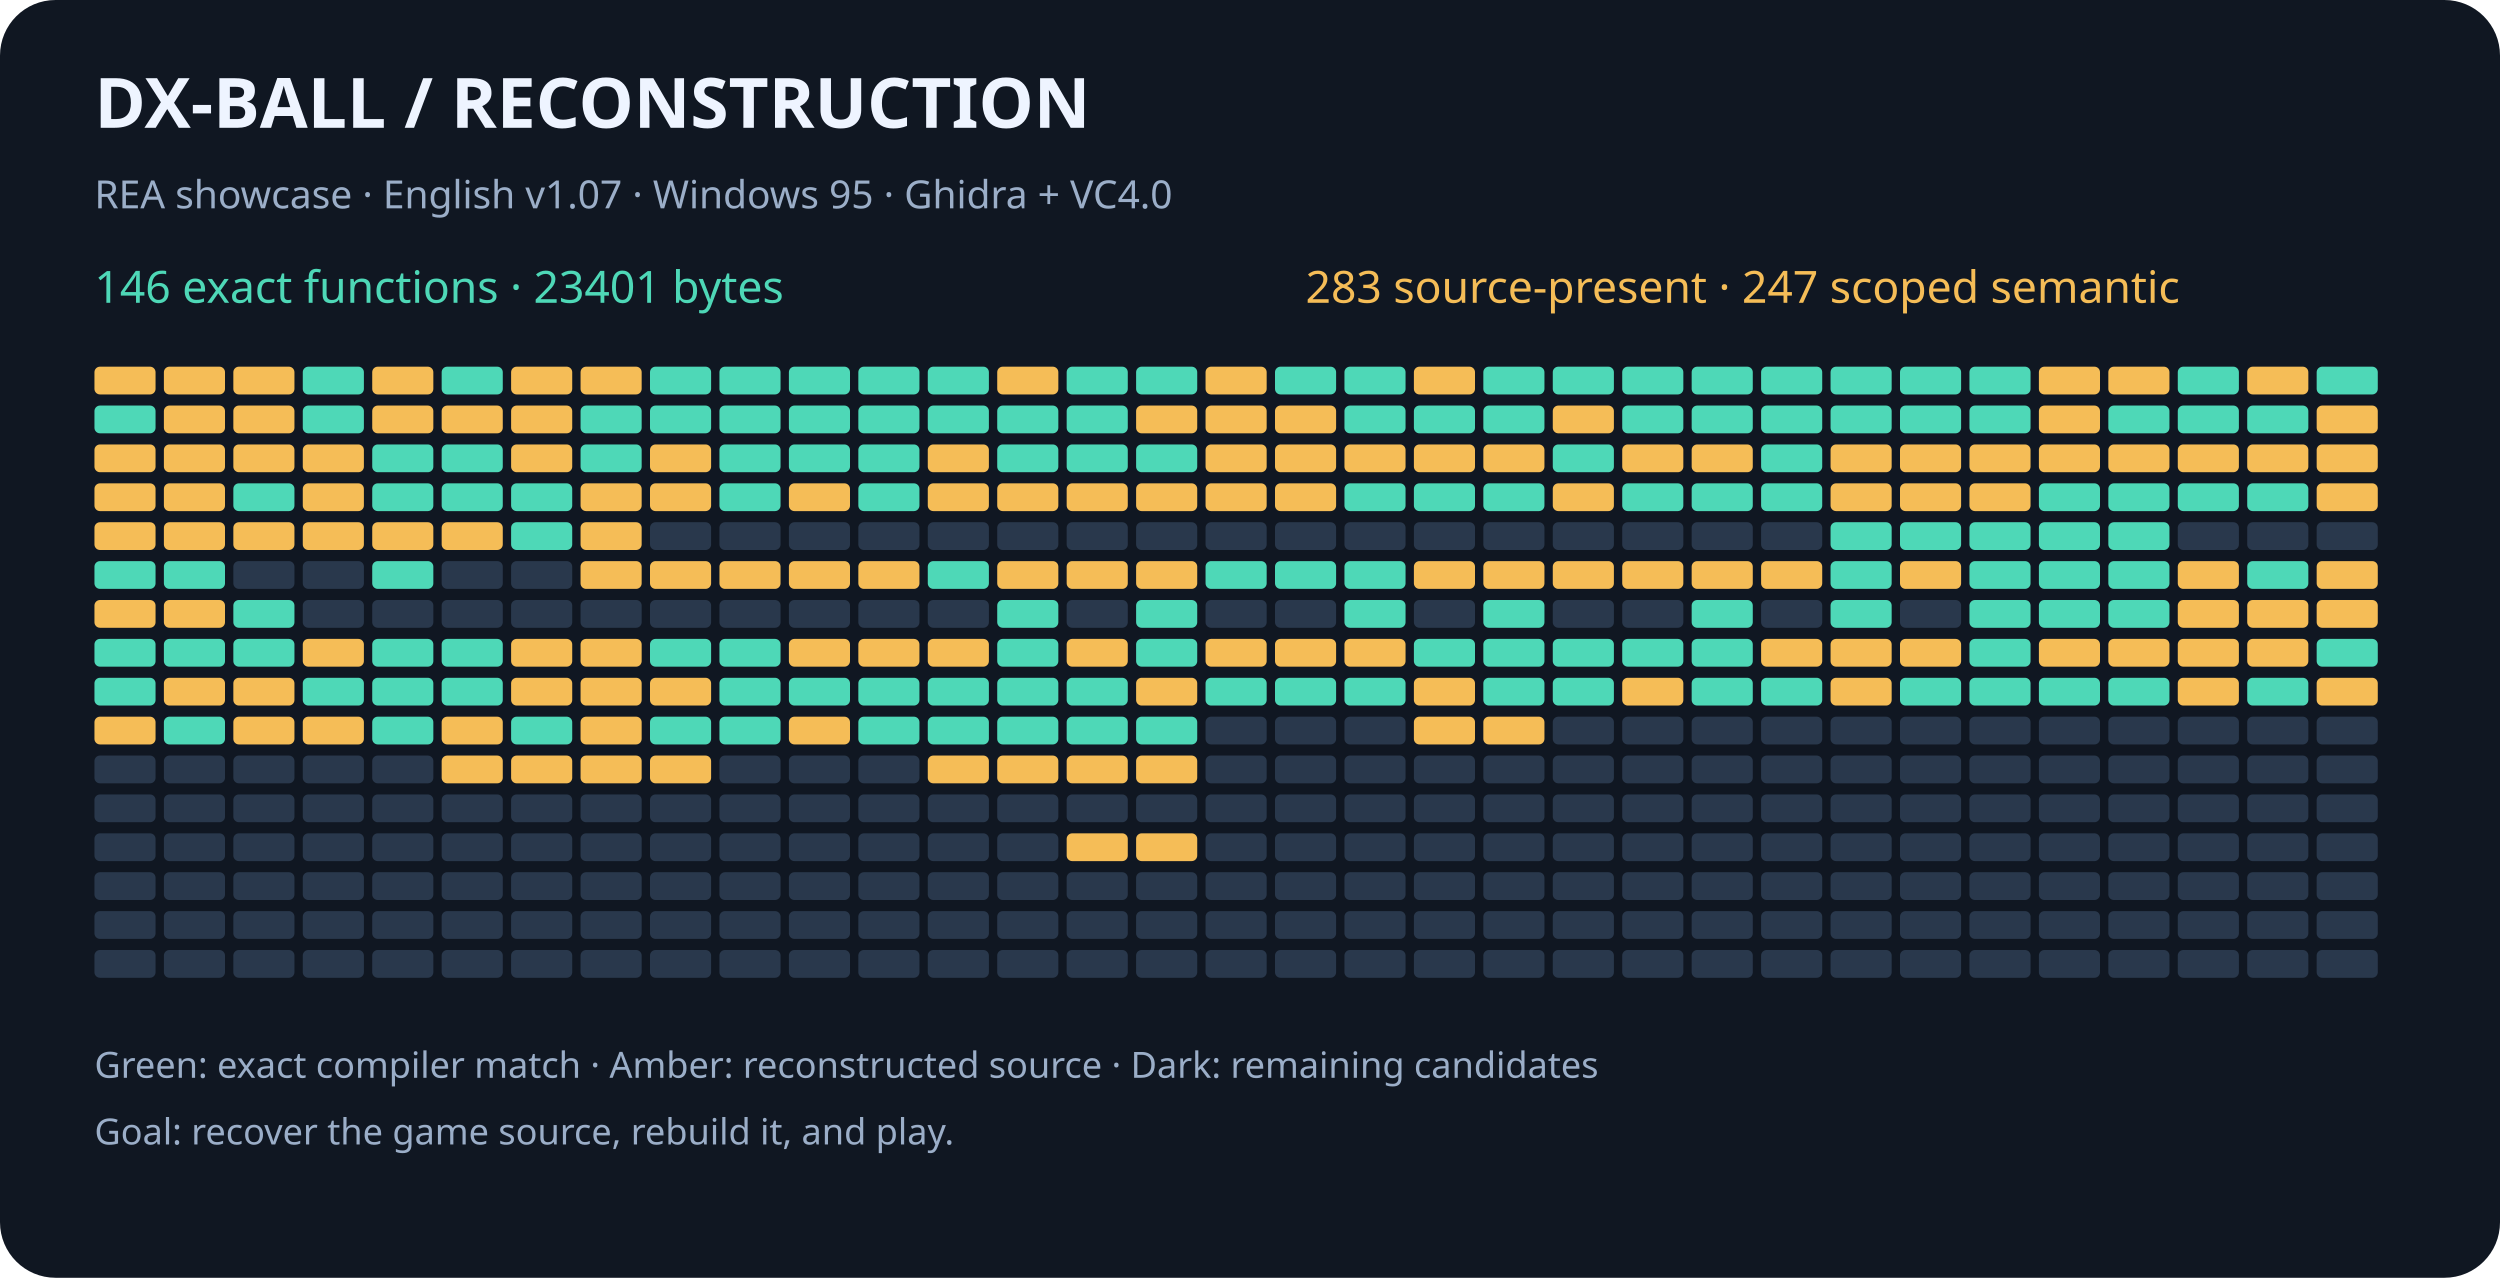
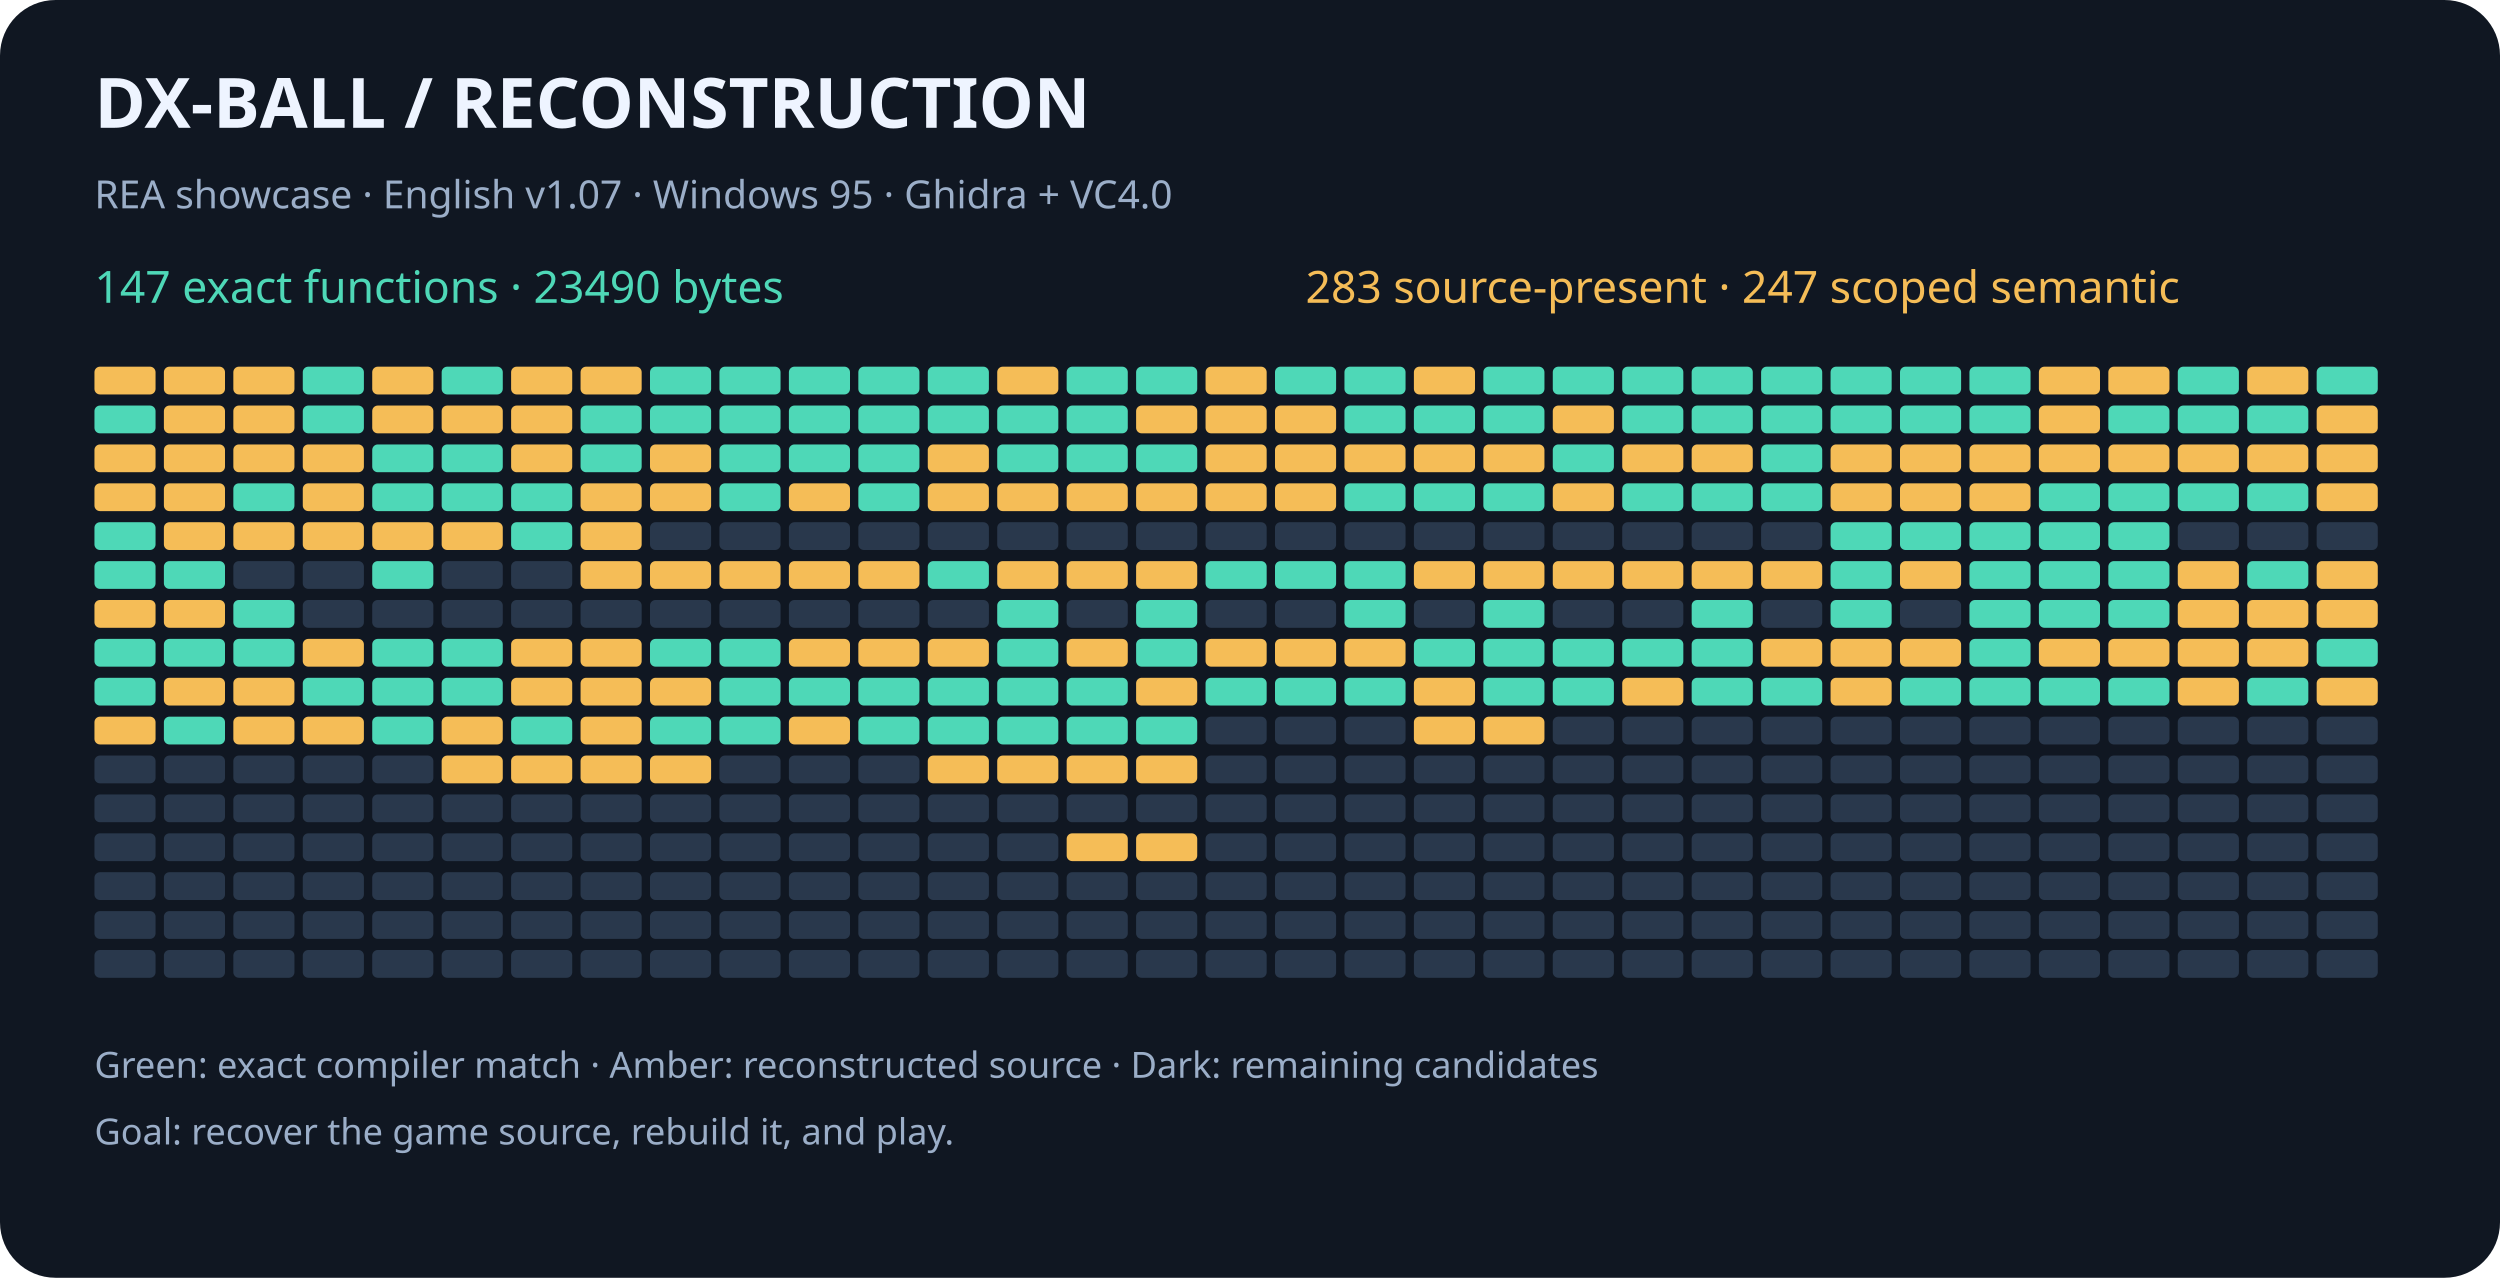
<svg xmlns="http://www.w3.org/2000/svg" width="900" height="460" viewBox="0 0 900 460" role="img" aria-labelledby="title desc">
  <rect width="900" height="460" rx="20" fill="#101722" />
  <g font-family="sans-serif">
    <text x="34" y="46" fill="#eef4ff" font-size="25" font-weight="bold">DX-BALL  /  RECONSTRUCTION</text>
    <text x="34" y="75" fill="#9baec8" font-size="14">REA showcase · English v1.07 · Windows 95 · Ghidra + VC4.0</text>
-     <text x="34" y="109" fill="#4ed8b7" font-size="16">146 exact functions · 23401 bytes</text>
+     <text x="34" y="109" fill="#4ed8b7" font-size="16">147 exact functions · 23490 bytes</text>
    <text x="470" y="109" fill="#f5bd57" font-size="16">283 source-present · 247 scoped semantic</text>
    <rect x="34" y="132" width="22" height="10" rx="2" fill="#f5bd57" />
    <rect x="59" y="132" width="22" height="10" rx="2" fill="#f5bd57" />
    <rect x="84" y="132" width="22" height="10" rx="2" fill="#f5bd57" />
    <rect x="109" y="132" width="22" height="10" rx="2" fill="#4ed8b7" />
    <rect x="134" y="132" width="22" height="10" rx="2" fill="#f5bd57" />
    <rect x="159" y="132" width="22" height="10" rx="2" fill="#4ed8b7" />
    <rect x="184" y="132" width="22" height="10" rx="2" fill="#f5bd57" />
    <rect x="209" y="132" width="22" height="10" rx="2" fill="#f5bd57" />
    <rect x="234" y="132" width="22" height="10" rx="2" fill="#4ed8b7" />
    <rect x="259" y="132" width="22" height="10" rx="2" fill="#4ed8b7" />
    <rect x="284" y="132" width="22" height="10" rx="2" fill="#4ed8b7" />
    <rect x="309" y="132" width="22" height="10" rx="2" fill="#4ed8b7" />
    <rect x="334" y="132" width="22" height="10" rx="2" fill="#4ed8b7" />
    <rect x="359" y="132" width="22" height="10" rx="2" fill="#f5bd57" />
    <rect x="384" y="132" width="22" height="10" rx="2" fill="#4ed8b7" />
    <rect x="409" y="132" width="22" height="10" rx="2" fill="#4ed8b7" />
    <rect x="434" y="132" width="22" height="10" rx="2" fill="#f5bd57" />
    <rect x="459" y="132" width="22" height="10" rx="2" fill="#4ed8b7" />
    <rect x="484" y="132" width="22" height="10" rx="2" fill="#4ed8b7" />
    <rect x="509" y="132" width="22" height="10" rx="2" fill="#f5bd57" />
    <rect x="534" y="132" width="22" height="10" rx="2" fill="#4ed8b7" />
    <rect x="559" y="132" width="22" height="10" rx="2" fill="#4ed8b7" />
    <rect x="584" y="132" width="22" height="10" rx="2" fill="#4ed8b7" />
    <rect x="609" y="132" width="22" height="10" rx="2" fill="#4ed8b7" />
    <rect x="634" y="132" width="22" height="10" rx="2" fill="#4ed8b7" />
    <rect x="659" y="132" width="22" height="10" rx="2" fill="#4ed8b7" />
    <rect x="684" y="132" width="22" height="10" rx="2" fill="#4ed8b7" />
    <rect x="709" y="132" width="22" height="10" rx="2" fill="#4ed8b7" />
    <rect x="734" y="132" width="22" height="10" rx="2" fill="#f5bd57" />
    <rect x="759" y="132" width="22" height="10" rx="2" fill="#f5bd57" />
    <rect x="784" y="132" width="22" height="10" rx="2" fill="#4ed8b7" />
    <rect x="809" y="132" width="22" height="10" rx="2" fill="#f5bd57" />
    <rect x="834" y="132" width="22" height="10" rx="2" fill="#4ed8b7" />
    <rect x="34" y="146" width="22" height="10" rx="2" fill="#4ed8b7" />
    <rect x="59" y="146" width="22" height="10" rx="2" fill="#f5bd57" />
    <rect x="84" y="146" width="22" height="10" rx="2" fill="#f5bd57" />
    <rect x="109" y="146" width="22" height="10" rx="2" fill="#4ed8b7" />
    <rect x="134" y="146" width="22" height="10" rx="2" fill="#f5bd57" />
    <rect x="159" y="146" width="22" height="10" rx="2" fill="#f5bd57" />
    <rect x="184" y="146" width="22" height="10" rx="2" fill="#f5bd57" />
    <rect x="209" y="146" width="22" height="10" rx="2" fill="#4ed8b7" />
    <rect x="234" y="146" width="22" height="10" rx="2" fill="#4ed8b7" />
    <rect x="259" y="146" width="22" height="10" rx="2" fill="#4ed8b7" />
    <rect x="284" y="146" width="22" height="10" rx="2" fill="#4ed8b7" />
    <rect x="309" y="146" width="22" height="10" rx="2" fill="#4ed8b7" />
    <rect x="334" y="146" width="22" height="10" rx="2" fill="#4ed8b7" />
    <rect x="359" y="146" width="22" height="10" rx="2" fill="#4ed8b7" />
    <rect x="384" y="146" width="22" height="10" rx="2" fill="#4ed8b7" />
    <rect x="409" y="146" width="22" height="10" rx="2" fill="#f5bd57" />
    <rect x="434" y="146" width="22" height="10" rx="2" fill="#f5bd57" />
    <rect x="459" y="146" width="22" height="10" rx="2" fill="#f5bd57" />
    <rect x="484" y="146" width="22" height="10" rx="2" fill="#4ed8b7" />
    <rect x="509" y="146" width="22" height="10" rx="2" fill="#4ed8b7" />
    <rect x="534" y="146" width="22" height="10" rx="2" fill="#4ed8b7" />
    <rect x="559" y="146" width="22" height="10" rx="2" fill="#f5bd57" />
    <rect x="584" y="146" width="22" height="10" rx="2" fill="#4ed8b7" />
    <rect x="609" y="146" width="22" height="10" rx="2" fill="#4ed8b7" />
    <rect x="634" y="146" width="22" height="10" rx="2" fill="#4ed8b7" />
    <rect x="659" y="146" width="22" height="10" rx="2" fill="#4ed8b7" />
    <rect x="684" y="146" width="22" height="10" rx="2" fill="#4ed8b7" />
    <rect x="709" y="146" width="22" height="10" rx="2" fill="#4ed8b7" />
    <rect x="734" y="146" width="22" height="10" rx="2" fill="#f5bd57" />
    <rect x="759" y="146" width="22" height="10" rx="2" fill="#4ed8b7" />
    <rect x="784" y="146" width="22" height="10" rx="2" fill="#4ed8b7" />
    <rect x="809" y="146" width="22" height="10" rx="2" fill="#4ed8b7" />
    <rect x="834" y="146" width="22" height="10" rx="2" fill="#f5bd57" />
    <rect x="34" y="160" width="22" height="10" rx="2" fill="#f5bd57" />
    <rect x="59" y="160" width="22" height="10" rx="2" fill="#f5bd57" />
    <rect x="84" y="160" width="22" height="10" rx="2" fill="#f5bd57" />
    <rect x="109" y="160" width="22" height="10" rx="2" fill="#f5bd57" />
    <rect x="134" y="160" width="22" height="10" rx="2" fill="#4ed8b7" />
    <rect x="159" y="160" width="22" height="10" rx="2" fill="#4ed8b7" />
    <rect x="184" y="160" width="22" height="10" rx="2" fill="#f5bd57" />
    <rect x="209" y="160" width="22" height="10" rx="2" fill="#4ed8b7" />
    <rect x="234" y="160" width="22" height="10" rx="2" fill="#f5bd57" />
    <rect x="259" y="160" width="22" height="10" rx="2" fill="#4ed8b7" />
    <rect x="284" y="160" width="22" height="10" rx="2" fill="#4ed8b7" />
    <rect x="309" y="160" width="22" height="10" rx="2" fill="#4ed8b7" />
    <rect x="334" y="160" width="22" height="10" rx="2" fill="#f5bd57" />
    <rect x="359" y="160" width="22" height="10" rx="2" fill="#4ed8b7" />
    <rect x="384" y="160" width="22" height="10" rx="2" fill="#4ed8b7" />
    <rect x="409" y="160" width="22" height="10" rx="2" fill="#4ed8b7" />
    <rect x="434" y="160" width="22" height="10" rx="2" fill="#f5bd57" />
    <rect x="459" y="160" width="22" height="10" rx="2" fill="#f5bd57" />
    <rect x="484" y="160" width="22" height="10" rx="2" fill="#f5bd57" />
    <rect x="509" y="160" width="22" height="10" rx="2" fill="#f5bd57" />
    <rect x="534" y="160" width="22" height="10" rx="2" fill="#f5bd57" />
    <rect x="559" y="160" width="22" height="10" rx="2" fill="#4ed8b7" />
    <rect x="584" y="160" width="22" height="10" rx="2" fill="#f5bd57" />
    <rect x="609" y="160" width="22" height="10" rx="2" fill="#f5bd57" />
    <rect x="634" y="160" width="22" height="10" rx="2" fill="#4ed8b7" />
    <rect x="659" y="160" width="22" height="10" rx="2" fill="#f5bd57" />
    <rect x="684" y="160" width="22" height="10" rx="2" fill="#f5bd57" />
    <rect x="709" y="160" width="22" height="10" rx="2" fill="#f5bd57" />
    <rect x="734" y="160" width="22" height="10" rx="2" fill="#f5bd57" />
    <rect x="759" y="160" width="22" height="10" rx="2" fill="#f5bd57" />
    <rect x="784" y="160" width="22" height="10" rx="2" fill="#f5bd57" />
    <rect x="809" y="160" width="22" height="10" rx="2" fill="#f5bd57" />
    <rect x="834" y="160" width="22" height="10" rx="2" fill="#f5bd57" />
    <rect x="34" y="174" width="22" height="10" rx="2" fill="#f5bd57" />
    <rect x="59" y="174" width="22" height="10" rx="2" fill="#f5bd57" />
    <rect x="84" y="174" width="22" height="10" rx="2" fill="#4ed8b7" />
    <rect x="109" y="174" width="22" height="10" rx="2" fill="#f5bd57" />
    <rect x="134" y="174" width="22" height="10" rx="2" fill="#4ed8b7" />
    <rect x="159" y="174" width="22" height="10" rx="2" fill="#4ed8b7" />
    <rect x="184" y="174" width="22" height="10" rx="2" fill="#4ed8b7" />
    <rect x="209" y="174" width="22" height="10" rx="2" fill="#f5bd57" />
    <rect x="234" y="174" width="22" height="10" rx="2" fill="#f5bd57" />
    <rect x="259" y="174" width="22" height="10" rx="2" fill="#4ed8b7" />
    <rect x="284" y="174" width="22" height="10" rx="2" fill="#f5bd57" />
    <rect x="309" y="174" width="22" height="10" rx="2" fill="#4ed8b7" />
    <rect x="334" y="174" width="22" height="10" rx="2" fill="#f5bd57" />
    <rect x="359" y="174" width="22" height="10" rx="2" fill="#f5bd57" />
    <rect x="384" y="174" width="22" height="10" rx="2" fill="#f5bd57" />
    <rect x="409" y="174" width="22" height="10" rx="2" fill="#f5bd57" />
    <rect x="434" y="174" width="22" height="10" rx="2" fill="#f5bd57" />
    <rect x="459" y="174" width="22" height="10" rx="2" fill="#f5bd57" />
    <rect x="484" y="174" width="22" height="10" rx="2" fill="#4ed8b7" />
    <rect x="509" y="174" width="22" height="10" rx="2" fill="#4ed8b7" />
    <rect x="534" y="174" width="22" height="10" rx="2" fill="#4ed8b7" />
    <rect x="559" y="174" width="22" height="10" rx="2" fill="#f5bd57" />
    <rect x="584" y="174" width="22" height="10" rx="2" fill="#4ed8b7" />
    <rect x="609" y="174" width="22" height="10" rx="2" fill="#4ed8b7" />
    <rect x="634" y="174" width="22" height="10" rx="2" fill="#4ed8b7" />
    <rect x="659" y="174" width="22" height="10" rx="2" fill="#f5bd57" />
    <rect x="684" y="174" width="22" height="10" rx="2" fill="#f5bd57" />
    <rect x="709" y="174" width="22" height="10" rx="2" fill="#f5bd57" />
    <rect x="734" y="174" width="22" height="10" rx="2" fill="#4ed8b7" />
    <rect x="759" y="174" width="22" height="10" rx="2" fill="#4ed8b7" />
    <rect x="784" y="174" width="22" height="10" rx="2" fill="#4ed8b7" />
    <rect x="809" y="174" width="22" height="10" rx="2" fill="#4ed8b7" />
    <rect x="834" y="174" width="22" height="10" rx="2" fill="#f5bd57" />
-     <rect x="34" y="188" width="22" height="10" rx="2" fill="#f5bd57" />
+     <rect x="34" y="188" width="22" height="10" rx="2" fill="#4ed8b7" />
    <rect x="59" y="188" width="22" height="10" rx="2" fill="#f5bd57" />
    <rect x="84" y="188" width="22" height="10" rx="2" fill="#f5bd57" />
    <rect x="109" y="188" width="22" height="10" rx="2" fill="#f5bd57" />
    <rect x="134" y="188" width="22" height="10" rx="2" fill="#f5bd57" />
    <rect x="159" y="188" width="22" height="10" rx="2" fill="#f5bd57" />
    <rect x="184" y="188" width="22" height="10" rx="2" fill="#4ed8b7" />
    <rect x="209" y="188" width="22" height="10" rx="2" fill="#f5bd57" />
    <rect x="234" y="188" width="22" height="10" rx="2" fill="#29384c" />
    <rect x="259" y="188" width="22" height="10" rx="2" fill="#29384c" />
    <rect x="284" y="188" width="22" height="10" rx="2" fill="#29384c" />
    <rect x="309" y="188" width="22" height="10" rx="2" fill="#29384c" />
    <rect x="334" y="188" width="22" height="10" rx="2" fill="#29384c" />
    <rect x="359" y="188" width="22" height="10" rx="2" fill="#29384c" />
    <rect x="384" y="188" width="22" height="10" rx="2" fill="#29384c" />
    <rect x="409" y="188" width="22" height="10" rx="2" fill="#29384c" />
    <rect x="434" y="188" width="22" height="10" rx="2" fill="#29384c" />
    <rect x="459" y="188" width="22" height="10" rx="2" fill="#29384c" />
    <rect x="484" y="188" width="22" height="10" rx="2" fill="#29384c" />
    <rect x="509" y="188" width="22" height="10" rx="2" fill="#29384c" />
    <rect x="534" y="188" width="22" height="10" rx="2" fill="#29384c" />
    <rect x="559" y="188" width="22" height="10" rx="2" fill="#29384c" />
    <rect x="584" y="188" width="22" height="10" rx="2" fill="#29384c" />
    <rect x="609" y="188" width="22" height="10" rx="2" fill="#29384c" />
    <rect x="634" y="188" width="22" height="10" rx="2" fill="#29384c" />
    <rect x="659" y="188" width="22" height="10" rx="2" fill="#4ed8b7" />
    <rect x="684" y="188" width="22" height="10" rx="2" fill="#4ed8b7" />
    <rect x="709" y="188" width="22" height="10" rx="2" fill="#4ed8b7" />
    <rect x="734" y="188" width="22" height="10" rx="2" fill="#4ed8b7" />
    <rect x="759" y="188" width="22" height="10" rx="2" fill="#4ed8b7" />
    <rect x="784" y="188" width="22" height="10" rx="2" fill="#29384c" />
    <rect x="809" y="188" width="22" height="10" rx="2" fill="#29384c" />
    <rect x="834" y="188" width="22" height="10" rx="2" fill="#29384c" />
    <rect x="34" y="202" width="22" height="10" rx="2" fill="#4ed8b7" />
    <rect x="59" y="202" width="22" height="10" rx="2" fill="#4ed8b7" />
    <rect x="84" y="202" width="22" height="10" rx="2" fill="#29384c" />
    <rect x="109" y="202" width="22" height="10" rx="2" fill="#29384c" />
    <rect x="134" y="202" width="22" height="10" rx="2" fill="#4ed8b7" />
    <rect x="159" y="202" width="22" height="10" rx="2" fill="#29384c" />
    <rect x="184" y="202" width="22" height="10" rx="2" fill="#29384c" />
    <rect x="209" y="202" width="22" height="10" rx="2" fill="#f5bd57" />
    <rect x="234" y="202" width="22" height="10" rx="2" fill="#f5bd57" />
    <rect x="259" y="202" width="22" height="10" rx="2" fill="#f5bd57" />
    <rect x="284" y="202" width="22" height="10" rx="2" fill="#f5bd57" />
    <rect x="309" y="202" width="22" height="10" rx="2" fill="#f5bd57" />
    <rect x="334" y="202" width="22" height="10" rx="2" fill="#4ed8b7" />
    <rect x="359" y="202" width="22" height="10" rx="2" fill="#f5bd57" />
    <rect x="384" y="202" width="22" height="10" rx="2" fill="#f5bd57" />
    <rect x="409" y="202" width="22" height="10" rx="2" fill="#f5bd57" />
    <rect x="434" y="202" width="22" height="10" rx="2" fill="#4ed8b7" />
    <rect x="459" y="202" width="22" height="10" rx="2" fill="#4ed8b7" />
    <rect x="484" y="202" width="22" height="10" rx="2" fill="#4ed8b7" />
    <rect x="509" y="202" width="22" height="10" rx="2" fill="#f5bd57" />
    <rect x="534" y="202" width="22" height="10" rx="2" fill="#f5bd57" />
    <rect x="559" y="202" width="22" height="10" rx="2" fill="#f5bd57" />
    <rect x="584" y="202" width="22" height="10" rx="2" fill="#f5bd57" />
    <rect x="609" y="202" width="22" height="10" rx="2" fill="#f5bd57" />
    <rect x="634" y="202" width="22" height="10" rx="2" fill="#f5bd57" />
    <rect x="659" y="202" width="22" height="10" rx="2" fill="#4ed8b7" />
    <rect x="684" y="202" width="22" height="10" rx="2" fill="#f5bd57" />
    <rect x="709" y="202" width="22" height="10" rx="2" fill="#4ed8b7" />
    <rect x="734" y="202" width="22" height="10" rx="2" fill="#4ed8b7" />
    <rect x="759" y="202" width="22" height="10" rx="2" fill="#4ed8b7" />
    <rect x="784" y="202" width="22" height="10" rx="2" fill="#f5bd57" />
    <rect x="809" y="202" width="22" height="10" rx="2" fill="#4ed8b7" />
    <rect x="834" y="202" width="22" height="10" rx="2" fill="#f5bd57" />
    <rect x="34" y="216" width="22" height="10" rx="2" fill="#f5bd57" />
    <rect x="59" y="216" width="22" height="10" rx="2" fill="#f5bd57" />
    <rect x="84" y="216" width="22" height="10" rx="2" fill="#4ed8b7" />
    <rect x="109" y="216" width="22" height="10" rx="2" fill="#29384c" />
    <rect x="134" y="216" width="22" height="10" rx="2" fill="#29384c" />
    <rect x="159" y="216" width="22" height="10" rx="2" fill="#29384c" />
    <rect x="184" y="216" width="22" height="10" rx="2" fill="#29384c" />
    <rect x="209" y="216" width="22" height="10" rx="2" fill="#29384c" />
    <rect x="234" y="216" width="22" height="10" rx="2" fill="#29384c" />
    <rect x="259" y="216" width="22" height="10" rx="2" fill="#29384c" />
    <rect x="284" y="216" width="22" height="10" rx="2" fill="#29384c" />
    <rect x="309" y="216" width="22" height="10" rx="2" fill="#29384c" />
    <rect x="334" y="216" width="22" height="10" rx="2" fill="#29384c" />
    <rect x="359" y="216" width="22" height="10" rx="2" fill="#4ed8b7" />
    <rect x="384" y="216" width="22" height="10" rx="2" fill="#29384c" />
    <rect x="409" y="216" width="22" height="10" rx="2" fill="#4ed8b7" />
    <rect x="434" y="216" width="22" height="10" rx="2" fill="#29384c" />
    <rect x="459" y="216" width="22" height="10" rx="2" fill="#29384c" />
    <rect x="484" y="216" width="22" height="10" rx="2" fill="#4ed8b7" />
    <rect x="509" y="216" width="22" height="10" rx="2" fill="#29384c" />
    <rect x="534" y="216" width="22" height="10" rx="2" fill="#4ed8b7" />
    <rect x="559" y="216" width="22" height="10" rx="2" fill="#29384c" />
    <rect x="584" y="216" width="22" height="10" rx="2" fill="#29384c" />
    <rect x="609" y="216" width="22" height="10" rx="2" fill="#4ed8b7" />
    <rect x="634" y="216" width="22" height="10" rx="2" fill="#29384c" />
    <rect x="659" y="216" width="22" height="10" rx="2" fill="#4ed8b7" />
    <rect x="684" y="216" width="22" height="10" rx="2" fill="#29384c" />
    <rect x="709" y="216" width="22" height="10" rx="2" fill="#4ed8b7" />
    <rect x="734" y="216" width="22" height="10" rx="2" fill="#4ed8b7" />
    <rect x="759" y="216" width="22" height="10" rx="2" fill="#4ed8b7" />
    <rect x="784" y="216" width="22" height="10" rx="2" fill="#f5bd57" />
    <rect x="809" y="216" width="22" height="10" rx="2" fill="#f5bd57" />
    <rect x="834" y="216" width="22" height="10" rx="2" fill="#f5bd57" />
    <rect x="34" y="230" width="22" height="10" rx="2" fill="#4ed8b7" />
    <rect x="59" y="230" width="22" height="10" rx="2" fill="#4ed8b7" />
    <rect x="84" y="230" width="22" height="10" rx="2" fill="#4ed8b7" />
    <rect x="109" y="230" width="22" height="10" rx="2" fill="#f5bd57" />
    <rect x="134" y="230" width="22" height="10" rx="2" fill="#4ed8b7" />
    <rect x="159" y="230" width="22" height="10" rx="2" fill="#4ed8b7" />
    <rect x="184" y="230" width="22" height="10" rx="2" fill="#f5bd57" />
    <rect x="209" y="230" width="22" height="10" rx="2" fill="#f5bd57" />
    <rect x="234" y="230" width="22" height="10" rx="2" fill="#4ed8b7" />
    <rect x="259" y="230" width="22" height="10" rx="2" fill="#4ed8b7" />
    <rect x="284" y="230" width="22" height="10" rx="2" fill="#f5bd57" />
    <rect x="309" y="230" width="22" height="10" rx="2" fill="#f5bd57" />
    <rect x="334" y="230" width="22" height="10" rx="2" fill="#f5bd57" />
    <rect x="359" y="230" width="22" height="10" rx="2" fill="#4ed8b7" />
    <rect x="384" y="230" width="22" height="10" rx="2" fill="#f5bd57" />
    <rect x="409" y="230" width="22" height="10" rx="2" fill="#4ed8b7" />
    <rect x="434" y="230" width="22" height="10" rx="2" fill="#f5bd57" />
    <rect x="459" y="230" width="22" height="10" rx="2" fill="#f5bd57" />
    <rect x="484" y="230" width="22" height="10" rx="2" fill="#f5bd57" />
    <rect x="509" y="230" width="22" height="10" rx="2" fill="#4ed8b7" />
    <rect x="534" y="230" width="22" height="10" rx="2" fill="#4ed8b7" />
    <rect x="559" y="230" width="22" height="10" rx="2" fill="#4ed8b7" />
    <rect x="584" y="230" width="22" height="10" rx="2" fill="#4ed8b7" />
    <rect x="609" y="230" width="22" height="10" rx="2" fill="#4ed8b7" />
    <rect x="634" y="230" width="22" height="10" rx="2" fill="#f5bd57" />
    <rect x="659" y="230" width="22" height="10" rx="2" fill="#f5bd57" />
    <rect x="684" y="230" width="22" height="10" rx="2" fill="#f5bd57" />
    <rect x="709" y="230" width="22" height="10" rx="2" fill="#4ed8b7" />
    <rect x="734" y="230" width="22" height="10" rx="2" fill="#f5bd57" />
    <rect x="759" y="230" width="22" height="10" rx="2" fill="#f5bd57" />
    <rect x="784" y="230" width="22" height="10" rx="2" fill="#f5bd57" />
    <rect x="809" y="230" width="22" height="10" rx="2" fill="#f5bd57" />
    <rect x="834" y="230" width="22" height="10" rx="2" fill="#4ed8b7" />
    <rect x="34" y="244" width="22" height="10" rx="2" fill="#4ed8b7" />
    <rect x="59" y="244" width="22" height="10" rx="2" fill="#f5bd57" />
    <rect x="84" y="244" width="22" height="10" rx="2" fill="#f5bd57" />
    <rect x="109" y="244" width="22" height="10" rx="2" fill="#4ed8b7" />
    <rect x="134" y="244" width="22" height="10" rx="2" fill="#4ed8b7" />
    <rect x="159" y="244" width="22" height="10" rx="2" fill="#4ed8b7" />
    <rect x="184" y="244" width="22" height="10" rx="2" fill="#f5bd57" />
    <rect x="209" y="244" width="22" height="10" rx="2" fill="#f5bd57" />
    <rect x="234" y="244" width="22" height="10" rx="2" fill="#f5bd57" />
    <rect x="259" y="244" width="22" height="10" rx="2" fill="#4ed8b7" />
    <rect x="284" y="244" width="22" height="10" rx="2" fill="#4ed8b7" />
    <rect x="309" y="244" width="22" height="10" rx="2" fill="#4ed8b7" />
    <rect x="334" y="244" width="22" height="10" rx="2" fill="#4ed8b7" />
    <rect x="359" y="244" width="22" height="10" rx="2" fill="#4ed8b7" />
    <rect x="384" y="244" width="22" height="10" rx="2" fill="#4ed8b7" />
    <rect x="409" y="244" width="22" height="10" rx="2" fill="#f5bd57" />
    <rect x="434" y="244" width="22" height="10" rx="2" fill="#4ed8b7" />
    <rect x="459" y="244" width="22" height="10" rx="2" fill="#4ed8b7" />
    <rect x="484" y="244" width="22" height="10" rx="2" fill="#4ed8b7" />
    <rect x="509" y="244" width="22" height="10" rx="2" fill="#f5bd57" />
    <rect x="534" y="244" width="22" height="10" rx="2" fill="#4ed8b7" />
    <rect x="559" y="244" width="22" height="10" rx="2" fill="#4ed8b7" />
    <rect x="584" y="244" width="22" height="10" rx="2" fill="#f5bd57" />
    <rect x="609" y="244" width="22" height="10" rx="2" fill="#4ed8b7" />
    <rect x="634" y="244" width="22" height="10" rx="2" fill="#4ed8b7" />
    <rect x="659" y="244" width="22" height="10" rx="2" fill="#f5bd57" />
    <rect x="684" y="244" width="22" height="10" rx="2" fill="#4ed8b7" />
    <rect x="709" y="244" width="22" height="10" rx="2" fill="#4ed8b7" />
    <rect x="734" y="244" width="22" height="10" rx="2" fill="#4ed8b7" />
    <rect x="759" y="244" width="22" height="10" rx="2" fill="#4ed8b7" />
    <rect x="784" y="244" width="22" height="10" rx="2" fill="#f5bd57" />
    <rect x="809" y="244" width="22" height="10" rx="2" fill="#4ed8b7" />
    <rect x="834" y="244" width="22" height="10" rx="2" fill="#f5bd57" />
    <rect x="34" y="258" width="22" height="10" rx="2" fill="#f5bd57" />
    <rect x="59" y="258" width="22" height="10" rx="2" fill="#4ed8b7" />
    <rect x="84" y="258" width="22" height="10" rx="2" fill="#f5bd57" />
    <rect x="109" y="258" width="22" height="10" rx="2" fill="#f5bd57" />
    <rect x="134" y="258" width="22" height="10" rx="2" fill="#4ed8b7" />
    <rect x="159" y="258" width="22" height="10" rx="2" fill="#f5bd57" />
    <rect x="184" y="258" width="22" height="10" rx="2" fill="#4ed8b7" />
    <rect x="209" y="258" width="22" height="10" rx="2" fill="#f5bd57" />
    <rect x="234" y="258" width="22" height="10" rx="2" fill="#4ed8b7" />
    <rect x="259" y="258" width="22" height="10" rx="2" fill="#4ed8b7" />
    <rect x="284" y="258" width="22" height="10" rx="2" fill="#f5bd57" />
    <rect x="309" y="258" width="22" height="10" rx="2" fill="#4ed8b7" />
    <rect x="334" y="258" width="22" height="10" rx="2" fill="#4ed8b7" />
    <rect x="359" y="258" width="22" height="10" rx="2" fill="#4ed8b7" />
    <rect x="384" y="258" width="22" height="10" rx="2" fill="#4ed8b7" />
    <rect x="409" y="258" width="22" height="10" rx="2" fill="#4ed8b7" />
    <rect x="434" y="258" width="22" height="10" rx="2" fill="#29384c" />
    <rect x="459" y="258" width="22" height="10" rx="2" fill="#29384c" />
    <rect x="484" y="258" width="22" height="10" rx="2" fill="#29384c" />
    <rect x="509" y="258" width="22" height="10" rx="2" fill="#f5bd57" />
    <rect x="534" y="258" width="22" height="10" rx="2" fill="#f5bd57" />
    <rect x="559" y="258" width="22" height="10" rx="2" fill="#29384c" />
    <rect x="584" y="258" width="22" height="10" rx="2" fill="#29384c" />
    <rect x="609" y="258" width="22" height="10" rx="2" fill="#29384c" />
    <rect x="634" y="258" width="22" height="10" rx="2" fill="#29384c" />
    <rect x="659" y="258" width="22" height="10" rx="2" fill="#29384c" />
    <rect x="684" y="258" width="22" height="10" rx="2" fill="#29384c" />
    <rect x="709" y="258" width="22" height="10" rx="2" fill="#29384c" />
    <rect x="734" y="258" width="22" height="10" rx="2" fill="#29384c" />
    <rect x="759" y="258" width="22" height="10" rx="2" fill="#29384c" />
    <rect x="784" y="258" width="22" height="10" rx="2" fill="#29384c" />
    <rect x="809" y="258" width="22" height="10" rx="2" fill="#29384c" />
    <rect x="834" y="258" width="22" height="10" rx="2" fill="#29384c" />
    <rect x="34" y="272" width="22" height="10" rx="2" fill="#29384c" />
    <rect x="59" y="272" width="22" height="10" rx="2" fill="#29384c" />
    <rect x="84" y="272" width="22" height="10" rx="2" fill="#29384c" />
    <rect x="109" y="272" width="22" height="10" rx="2" fill="#29384c" />
    <rect x="134" y="272" width="22" height="10" rx="2" fill="#29384c" />
    <rect x="159" y="272" width="22" height="10" rx="2" fill="#f5bd57" />
    <rect x="184" y="272" width="22" height="10" rx="2" fill="#f5bd57" />
    <rect x="209" y="272" width="22" height="10" rx="2" fill="#f5bd57" />
    <rect x="234" y="272" width="22" height="10" rx="2" fill="#f5bd57" />
    <rect x="259" y="272" width="22" height="10" rx="2" fill="#29384c" />
    <rect x="284" y="272" width="22" height="10" rx="2" fill="#29384c" />
    <rect x="309" y="272" width="22" height="10" rx="2" fill="#29384c" />
    <rect x="334" y="272" width="22" height="10" rx="2" fill="#f5bd57" />
    <rect x="359" y="272" width="22" height="10" rx="2" fill="#f5bd57" />
    <rect x="384" y="272" width="22" height="10" rx="2" fill="#f5bd57" />
    <rect x="409" y="272" width="22" height="10" rx="2" fill="#f5bd57" />
    <rect x="434" y="272" width="22" height="10" rx="2" fill="#29384c" />
    <rect x="459" y="272" width="22" height="10" rx="2" fill="#29384c" />
    <rect x="484" y="272" width="22" height="10" rx="2" fill="#29384c" />
    <rect x="509" y="272" width="22" height="10" rx="2" fill="#29384c" />
    <rect x="534" y="272" width="22" height="10" rx="2" fill="#29384c" />
    <rect x="559" y="272" width="22" height="10" rx="2" fill="#29384c" />
    <rect x="584" y="272" width="22" height="10" rx="2" fill="#29384c" />
    <rect x="609" y="272" width="22" height="10" rx="2" fill="#29384c" />
    <rect x="634" y="272" width="22" height="10" rx="2" fill="#29384c" />
    <rect x="659" y="272" width="22" height="10" rx="2" fill="#29384c" />
    <rect x="684" y="272" width="22" height="10" rx="2" fill="#29384c" />
    <rect x="709" y="272" width="22" height="10" rx="2" fill="#29384c" />
    <rect x="734" y="272" width="22" height="10" rx="2" fill="#29384c" />
    <rect x="759" y="272" width="22" height="10" rx="2" fill="#29384c" />
    <rect x="784" y="272" width="22" height="10" rx="2" fill="#29384c" />
    <rect x="809" y="272" width="22" height="10" rx="2" fill="#29384c" />
    <rect x="834" y="272" width="22" height="10" rx="2" fill="#29384c" />
    <rect x="34" y="286" width="22" height="10" rx="2" fill="#29384c" />
    <rect x="59" y="286" width="22" height="10" rx="2" fill="#29384c" />
    <rect x="84" y="286" width="22" height="10" rx="2" fill="#29384c" />
    <rect x="109" y="286" width="22" height="10" rx="2" fill="#29384c" />
    <rect x="134" y="286" width="22" height="10" rx="2" fill="#29384c" />
    <rect x="159" y="286" width="22" height="10" rx="2" fill="#29384c" />
    <rect x="184" y="286" width="22" height="10" rx="2" fill="#29384c" />
    <rect x="209" y="286" width="22" height="10" rx="2" fill="#29384c" />
    <rect x="234" y="286" width="22" height="10" rx="2" fill="#29384c" />
    <rect x="259" y="286" width="22" height="10" rx="2" fill="#29384c" />
    <rect x="284" y="286" width="22" height="10" rx="2" fill="#29384c" />
    <rect x="309" y="286" width="22" height="10" rx="2" fill="#29384c" />
    <rect x="334" y="286" width="22" height="10" rx="2" fill="#29384c" />
    <rect x="359" y="286" width="22" height="10" rx="2" fill="#29384c" />
    <rect x="384" y="286" width="22" height="10" rx="2" fill="#29384c" />
    <rect x="409" y="286" width="22" height="10" rx="2" fill="#29384c" />
    <rect x="434" y="286" width="22" height="10" rx="2" fill="#29384c" />
    <rect x="459" y="286" width="22" height="10" rx="2" fill="#29384c" />
    <rect x="484" y="286" width="22" height="10" rx="2" fill="#29384c" />
    <rect x="509" y="286" width="22" height="10" rx="2" fill="#29384c" />
    <rect x="534" y="286" width="22" height="10" rx="2" fill="#29384c" />
    <rect x="559" y="286" width="22" height="10" rx="2" fill="#29384c" />
    <rect x="584" y="286" width="22" height="10" rx="2" fill="#29384c" />
    <rect x="609" y="286" width="22" height="10" rx="2" fill="#29384c" />
    <rect x="634" y="286" width="22" height="10" rx="2" fill="#29384c" />
    <rect x="659" y="286" width="22" height="10" rx="2" fill="#29384c" />
    <rect x="684" y="286" width="22" height="10" rx="2" fill="#29384c" />
    <rect x="709" y="286" width="22" height="10" rx="2" fill="#29384c" />
    <rect x="734" y="286" width="22" height="10" rx="2" fill="#29384c" />
    <rect x="759" y="286" width="22" height="10" rx="2" fill="#29384c" />
    <rect x="784" y="286" width="22" height="10" rx="2" fill="#29384c" />
    <rect x="809" y="286" width="22" height="10" rx="2" fill="#29384c" />
    <rect x="834" y="286" width="22" height="10" rx="2" fill="#29384c" />
    <rect x="34" y="300" width="22" height="10" rx="2" fill="#29384c" />
    <rect x="59" y="300" width="22" height="10" rx="2" fill="#29384c" />
    <rect x="84" y="300" width="22" height="10" rx="2" fill="#29384c" />
    <rect x="109" y="300" width="22" height="10" rx="2" fill="#29384c" />
    <rect x="134" y="300" width="22" height="10" rx="2" fill="#29384c" />
    <rect x="159" y="300" width="22" height="10" rx="2" fill="#29384c" />
    <rect x="184" y="300" width="22" height="10" rx="2" fill="#29384c" />
    <rect x="209" y="300" width="22" height="10" rx="2" fill="#29384c" />
    <rect x="234" y="300" width="22" height="10" rx="2" fill="#29384c" />
    <rect x="259" y="300" width="22" height="10" rx="2" fill="#29384c" />
    <rect x="284" y="300" width="22" height="10" rx="2" fill="#29384c" />
    <rect x="309" y="300" width="22" height="10" rx="2" fill="#29384c" />
    <rect x="334" y="300" width="22" height="10" rx="2" fill="#29384c" />
    <rect x="359" y="300" width="22" height="10" rx="2" fill="#29384c" />
    <rect x="384" y="300" width="22" height="10" rx="2" fill="#f5bd57" />
    <rect x="409" y="300" width="22" height="10" rx="2" fill="#f5bd57" />
    <rect x="434" y="300" width="22" height="10" rx="2" fill="#29384c" />
    <rect x="459" y="300" width="22" height="10" rx="2" fill="#29384c" />
    <rect x="484" y="300" width="22" height="10" rx="2" fill="#29384c" />
    <rect x="509" y="300" width="22" height="10" rx="2" fill="#29384c" />
    <rect x="534" y="300" width="22" height="10" rx="2" fill="#29384c" />
    <rect x="559" y="300" width="22" height="10" rx="2" fill="#29384c" />
    <rect x="584" y="300" width="22" height="10" rx="2" fill="#29384c" />
    <rect x="609" y="300" width="22" height="10" rx="2" fill="#29384c" />
    <rect x="634" y="300" width="22" height="10" rx="2" fill="#29384c" />
    <rect x="659" y="300" width="22" height="10" rx="2" fill="#29384c" />
    <rect x="684" y="300" width="22" height="10" rx="2" fill="#29384c" />
    <rect x="709" y="300" width="22" height="10" rx="2" fill="#29384c" />
    <rect x="734" y="300" width="22" height="10" rx="2" fill="#29384c" />
    <rect x="759" y="300" width="22" height="10" rx="2" fill="#29384c" />
    <rect x="784" y="300" width="22" height="10" rx="2" fill="#29384c" />
    <rect x="809" y="300" width="22" height="10" rx="2" fill="#29384c" />
    <rect x="834" y="300" width="22" height="10" rx="2" fill="#29384c" />
    <rect x="34" y="314" width="22" height="10" rx="2" fill="#29384c" />
    <rect x="59" y="314" width="22" height="10" rx="2" fill="#29384c" />
    <rect x="84" y="314" width="22" height="10" rx="2" fill="#29384c" />
    <rect x="109" y="314" width="22" height="10" rx="2" fill="#29384c" />
    <rect x="134" y="314" width="22" height="10" rx="2" fill="#29384c" />
    <rect x="159" y="314" width="22" height="10" rx="2" fill="#29384c" />
    <rect x="184" y="314" width="22" height="10" rx="2" fill="#29384c" />
    <rect x="209" y="314" width="22" height="10" rx="2" fill="#29384c" />
    <rect x="234" y="314" width="22" height="10" rx="2" fill="#29384c" />
    <rect x="259" y="314" width="22" height="10" rx="2" fill="#29384c" />
    <rect x="284" y="314" width="22" height="10" rx="2" fill="#29384c" />
    <rect x="309" y="314" width="22" height="10" rx="2" fill="#29384c" />
    <rect x="334" y="314" width="22" height="10" rx="2" fill="#29384c" />
    <rect x="359" y="314" width="22" height="10" rx="2" fill="#29384c" />
    <rect x="384" y="314" width="22" height="10" rx="2" fill="#29384c" />
    <rect x="409" y="314" width="22" height="10" rx="2" fill="#29384c" />
    <rect x="434" y="314" width="22" height="10" rx="2" fill="#29384c" />
    <rect x="459" y="314" width="22" height="10" rx="2" fill="#29384c" />
    <rect x="484" y="314" width="22" height="10" rx="2" fill="#29384c" />
    <rect x="509" y="314" width="22" height="10" rx="2" fill="#29384c" />
    <rect x="534" y="314" width="22" height="10" rx="2" fill="#29384c" />
    <rect x="559" y="314" width="22" height="10" rx="2" fill="#29384c" />
    <rect x="584" y="314" width="22" height="10" rx="2" fill="#29384c" />
    <rect x="609" y="314" width="22" height="10" rx="2" fill="#29384c" />
    <rect x="634" y="314" width="22" height="10" rx="2" fill="#29384c" />
    <rect x="659" y="314" width="22" height="10" rx="2" fill="#29384c" />
    <rect x="684" y="314" width="22" height="10" rx="2" fill="#29384c" />
    <rect x="709" y="314" width="22" height="10" rx="2" fill="#29384c" />
    <rect x="734" y="314" width="22" height="10" rx="2" fill="#29384c" />
    <rect x="759" y="314" width="22" height="10" rx="2" fill="#29384c" />
    <rect x="784" y="314" width="22" height="10" rx="2" fill="#29384c" />
    <rect x="809" y="314" width="22" height="10" rx="2" fill="#29384c" />
    <rect x="834" y="314" width="22" height="10" rx="2" fill="#29384c" />
    <rect x="34" y="328" width="22" height="10" rx="2" fill="#29384c" />
    <rect x="59" y="328" width="22" height="10" rx="2" fill="#29384c" />
    <rect x="84" y="328" width="22" height="10" rx="2" fill="#29384c" />
    <rect x="109" y="328" width="22" height="10" rx="2" fill="#29384c" />
    <rect x="134" y="328" width="22" height="10" rx="2" fill="#29384c" />
    <rect x="159" y="328" width="22" height="10" rx="2" fill="#29384c" />
    <rect x="184" y="328" width="22" height="10" rx="2" fill="#29384c" />
    <rect x="209" y="328" width="22" height="10" rx="2" fill="#29384c" />
    <rect x="234" y="328" width="22" height="10" rx="2" fill="#29384c" />
    <rect x="259" y="328" width="22" height="10" rx="2" fill="#29384c" />
    <rect x="284" y="328" width="22" height="10" rx="2" fill="#29384c" />
    <rect x="309" y="328" width="22" height="10" rx="2" fill="#29384c" />
    <rect x="334" y="328" width="22" height="10" rx="2" fill="#29384c" />
    <rect x="359" y="328" width="22" height="10" rx="2" fill="#29384c" />
    <rect x="384" y="328" width="22" height="10" rx="2" fill="#29384c" />
    <rect x="409" y="328" width="22" height="10" rx="2" fill="#29384c" />
    <rect x="434" y="328" width="22" height="10" rx="2" fill="#29384c" />
    <rect x="459" y="328" width="22" height="10" rx="2" fill="#29384c" />
    <rect x="484" y="328" width="22" height="10" rx="2" fill="#29384c" />
    <rect x="509" y="328" width="22" height="10" rx="2" fill="#29384c" />
    <rect x="534" y="328" width="22" height="10" rx="2" fill="#29384c" />
    <rect x="559" y="328" width="22" height="10" rx="2" fill="#29384c" />
    <rect x="584" y="328" width="22" height="10" rx="2" fill="#29384c" />
    <rect x="609" y="328" width="22" height="10" rx="2" fill="#29384c" />
    <rect x="634" y="328" width="22" height="10" rx="2" fill="#29384c" />
    <rect x="659" y="328" width="22" height="10" rx="2" fill="#29384c" />
    <rect x="684" y="328" width="22" height="10" rx="2" fill="#29384c" />
    <rect x="709" y="328" width="22" height="10" rx="2" fill="#29384c" />
    <rect x="734" y="328" width="22" height="10" rx="2" fill="#29384c" />
    <rect x="759" y="328" width="22" height="10" rx="2" fill="#29384c" />
    <rect x="784" y="328" width="22" height="10" rx="2" fill="#29384c" />
    <rect x="809" y="328" width="22" height="10" rx="2" fill="#29384c" />
    <rect x="834" y="328" width="22" height="10" rx="2" fill="#29384c" />
    <rect x="34" y="342" width="22" height="10" rx="2" fill="#29384c" />
    <rect x="59" y="342" width="22" height="10" rx="2" fill="#29384c" />
    <rect x="84" y="342" width="22" height="10" rx="2" fill="#29384c" />
    <rect x="109" y="342" width="22" height="10" rx="2" fill="#29384c" />
    <rect x="134" y="342" width="22" height="10" rx="2" fill="#29384c" />
    <rect x="159" y="342" width="22" height="10" rx="2" fill="#29384c" />
    <rect x="184" y="342" width="22" height="10" rx="2" fill="#29384c" />
    <rect x="209" y="342" width="22" height="10" rx="2" fill="#29384c" />
    <rect x="234" y="342" width="22" height="10" rx="2" fill="#29384c" />
    <rect x="259" y="342" width="22" height="10" rx="2" fill="#29384c" />
    <rect x="284" y="342" width="22" height="10" rx="2" fill="#29384c" />
    <rect x="309" y="342" width="22" height="10" rx="2" fill="#29384c" />
    <rect x="334" y="342" width="22" height="10" rx="2" fill="#29384c" />
    <rect x="359" y="342" width="22" height="10" rx="2" fill="#29384c" />
    <rect x="384" y="342" width="22" height="10" rx="2" fill="#29384c" />
    <rect x="409" y="342" width="22" height="10" rx="2" fill="#29384c" />
    <rect x="434" y="342" width="22" height="10" rx="2" fill="#29384c" />
    <rect x="459" y="342" width="22" height="10" rx="2" fill="#29384c" />
    <rect x="484" y="342" width="22" height="10" rx="2" fill="#29384c" />
    <rect x="509" y="342" width="22" height="10" rx="2" fill="#29384c" />
    <rect x="534" y="342" width="22" height="10" rx="2" fill="#29384c" />
    <rect x="559" y="342" width="22" height="10" rx="2" fill="#29384c" />
    <rect x="584" y="342" width="22" height="10" rx="2" fill="#29384c" />
    <rect x="609" y="342" width="22" height="10" rx="2" fill="#29384c" />
    <rect x="634" y="342" width="22" height="10" rx="2" fill="#29384c" />
    <rect x="659" y="342" width="22" height="10" rx="2" fill="#29384c" />
    <rect x="684" y="342" width="22" height="10" rx="2" fill="#29384c" />
    <rect x="709" y="342" width="22" height="10" rx="2" fill="#29384c" />
    <rect x="734" y="342" width="22" height="10" rx="2" fill="#29384c" />
    <rect x="759" y="342" width="22" height="10" rx="2" fill="#29384c" />
    <rect x="784" y="342" width="22" height="10" rx="2" fill="#29384c" />
    <rect x="809" y="342" width="22" height="10" rx="2" fill="#29384c" />
    <rect x="834" y="342" width="22" height="10" rx="2" fill="#29384c" />
    <text x="34" y="388" fill="#9baec8" font-size="13">Green: exact compiler match · Amber: reconstructed source · Dark: remaining candidates</text>
    <text x="34" y="412" fill="#9baec8" font-size="13">Goal: recover the game source, rebuild it, and play.</text>
  </g>
</svg>
